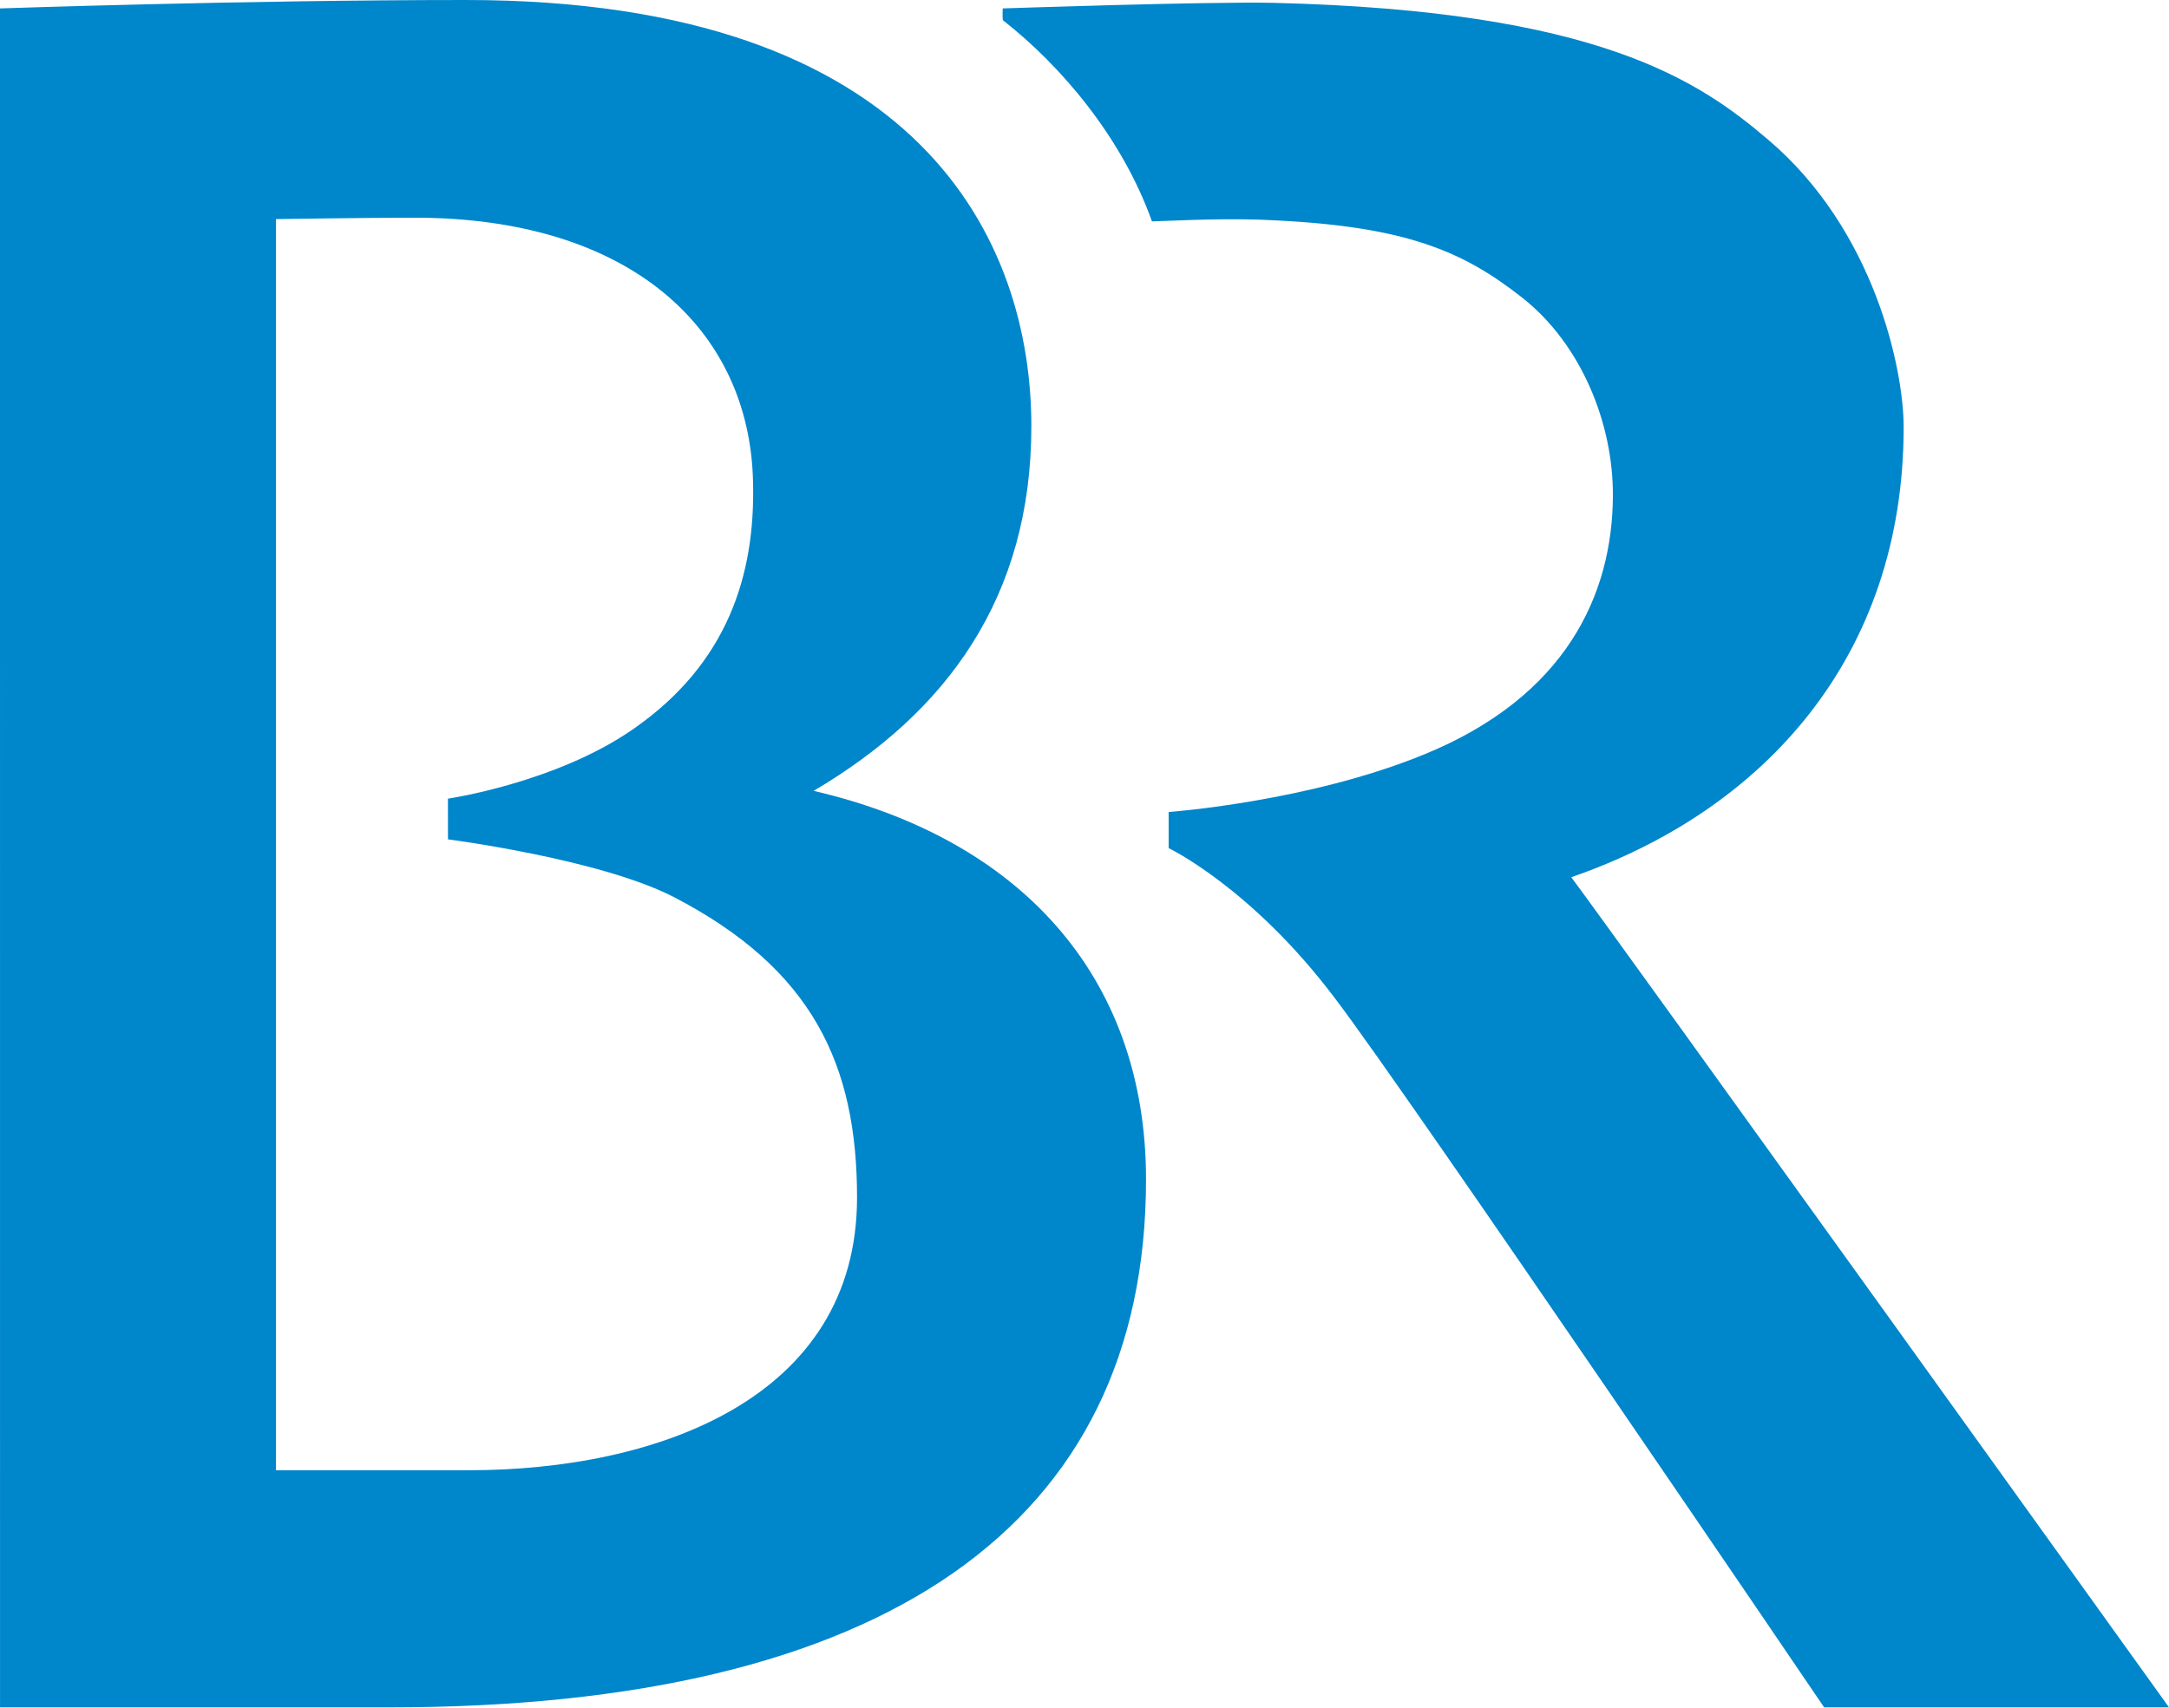
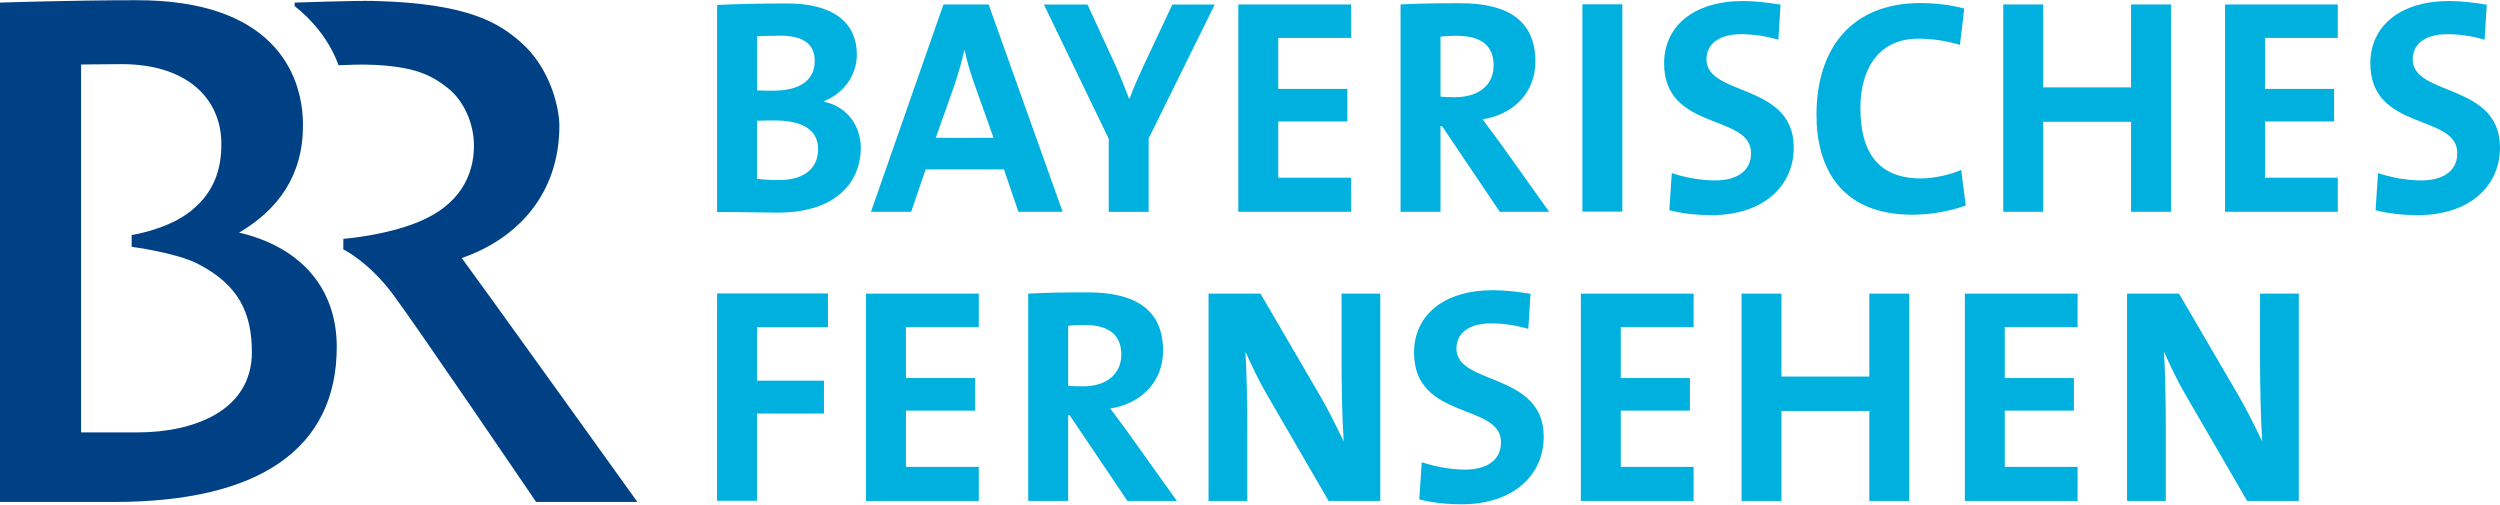
- <svg xmlns="http://www.w3.org/2000/svg" version="1.0" width="144.552" height="113.807" id="svg12241">
-   <defs id="defs12243" />
-   <path d="M 104.715,58.473 C 117.623,54.008 126.868,43.718 126.868,28.471 126.87,24.614 124.927,15.347 117.869,9.338 113.248,5.394 106.535,0.711 84.878,0.19 80.409,0.096 66.825,0.561 66.825,0.561 c 0,-0.002 -0.032,0.765 0.025,0.796 3.857,3.021 7.919,7.791 9.922,13.4 2.066,-0.065 5.205,-0.246 8.288,-0.065 8.694,0.434 12.477,2.068 16.389,5.151 3.946,3.107 6.072,8.408 6.041,13.219 -0.031,6.593 -3.145,13.398 -12.633,17.248 -7.697,3.145 -16.973,3.816 -16.973,3.816 l 0,2.406 c 0,0 5.545,2.651 11.089,10.018 4.811,6.309 32.596,47.257 32.596,47.257 l 22.984,0 c 0,0 -37.125,-51.731 -39.837,-55.334 z m -73.474,39.528 -12.848,0 0,-83.396 c 0.181,0 5.757,-0.094 9.244,-0.094 14.355,0 22.334,7.423 22.549,17.619 0.157,6.199 -1.697,12.115 -8.006,16.483 -5.151,3.572 -12.327,4.623 -12.327,4.623 l 0.002,2.712 c 0,0 10.045,1.294 14.999,3.819 9.307,4.809 12.263,11.214 12.263,20.056 0.002,13.407 -13.367,18.178 -25.875,18.178 M 54.223,52.716 C 63.065,47.511 68.734,39.837 68.734,28.408 68.736,16.175 61.462,0 31.051,0 16.358,0 0,0.561 0,0.561 l 0.002,113.246 25.938,0 c 33,0 50.436,-12.169 50.436,-35.182 0.002,-13.709 -8.596,-22.77 -22.153,-25.909 z" id="_92567304" style="fill:#0086cb;fill-opacity:1;fill-rule:evenodd" />
+ <svg xmlns="http://www.w3.org/2000/svg" height="121" width="600" version="1.1">
+   <defs />
+   <g fill-rule="nonzero" transform="translate(447.5174,1226.53)">
+     <path d="m-336.7-1164.6c13.654-4.726,23.433-15.618,23.433-31.772,0-4.058-2.068-13.89-9.504-20.239-4.909-4.189-12.005-9.125-34.914-9.688-4.739-0.118-19.126,0.393-19.126,0.393s-0.013,0.812,0.039,0.864c4.085,3.168,8.392,8.221,10.499,14.165,2.186-0.079,5.498-0.249,8.758-0.079,9.203,0.497,13.209,2.212,17.372,5.472,4.163,3.273,6.402,8.889,6.375,13.981-0.026,6.965-3.325,14.165-13.379,18.262-8.13,3.312-17.961,4.032-17.961,4.032l-0.013,2.54s5.891,2.815,11.782,10.604c5.066,6.703,34.482,49.995,34.482,49.995h24.31s-39.274-54.721-42.154-58.531" fill="#004185" />
+     <path d="m-390.13-1170.7c9.334-5.511,15.33-13.641,15.33-25.737,0-12.934-7.671-30.044-39.85-30.044-15.579,0-32.872,0.576-32.872,0.576v119.84h27.452c34.914,0,53.373-12.869,53.373-37.205,0-14.505-9.098-24.101-23.433-27.426m-24.324,47.94-13.602,0,0-88.287c0.183,0,6.101-0.092,9.792-0.092,15.186,0,23.617,7.868,23.865,18.655,0.144,6.546-1.807,12.829-8.483,17.451-5.446,3.77-13.039,4.896-13.039,4.896v2.841s10.617,1.375,15.867,4.071c9.871,5.066,12.986,11.874,12.986,21.208,0,14.191-14.152,19.257-27.387,19.257" fill="#004185" />
+     <path d="m-260.9-1175.5c-3.024,0-8.261-0.144-14.518-0.144v-49.694c4.189-0.223,10.682-0.367,16.809-0.367,10.761,0,16.731,4.346,16.731,12.306,0,4.949-3.168,9.295-7.881,11.141v0.144c5.891,1.257,8.837,6.114,8.837,11.128,0,7.226-4.935,15.487-19.977,15.487m0.668-42.468c-1.99,0-3.914,0.079-5.603,0.144v12.986c1.178,0.065,2.356,0.065,3.901,0.065,6.572,0,9.949-2.658,9.949-7.082,0-3.679-2.199-6.114-8.248-6.114m-1.401,20.344c-0.746,0-3.168,0-4.202,0.079v13.942c1.178,0.144,3.024,0.288,5.237,0.288,6.258,0,9.426-2.946,9.426-7.449,0-4.857-4.189-6.86-10.46-6.86" fill="#00b1e0" />
+     <path d="m-203.1-1175.7-3.469-10.172-18.799,0-3.469,10.172-9.648,0,17.398-49.76,10.84,0,17.765,49.76-10.617,0zm-10.617-30.817c-0.956-2.736-1.702-5.158-2.291-7.959h-0.065c-0.589,2.579-1.401,5.446-2.356,8.326l-4.503,12.685h13.864l-4.647-13.052z" fill="#00b1e0" />
+     <path d="m-171.84-1193.3,0,17.621-9.583,0,0-17.542-15.552-32.218,10.46,0,6.572,14.296c1.322,2.946,2.422,5.682,3.391,8.261h0.144c1.034-2.88,2.5-6.048,3.98-9.216l6.271-13.34h10.172l-15.853,32.139z" fill="#00b1e0" />
+     <path d="m-150.32-1175.7,0-49.76,27.06,0,0,8.025-17.477,0,0,12.24,16.587,0,0,7.815-16.587,0,0,13.497,17.477,0,0,8.182-27.06,0z" fill="#00b1e0" />
+     <path d="m-87.571-1175.7-13.864-20.566-0.367,0,0,20.566-9.583,0,0-49.76c3.901-0.223,8.549-0.301,14.296-0.301,10.997,0,18.066,3.836,18.066,14.008,0,7.37-5.158,12.685-12.672,13.864,1.388,1.833,2.801,3.757,4.045,5.446l11.939,16.744h-11.861zm-10.473-42.245c-1.401,0-2.801,0.078-3.757,0.223v14.374c0.655,0.079,1.99,0.144,3.469,0.144,5.747,0,9.282-2.946,9.282-7.593,0-4.791-2.946-7.148-8.994-7.148" fill="#00b1e0" />
+     <path fill="#00b1e0" d="m-67.743-1225.5,9.583,0,0,49.76-9.583,0,0-49.76z" />
+     <path d="m-36.704-1174.9c-3.535,0-7.082-0.367-10.172-1.178l0.589-8.915c2.801,0.956,6.781,1.767,10.394,1.767,4.87,0,8.627-1.99,8.627-6.572,0-9.504-20.867-5.158-20.867-21.522,0-8.85,7.004-14.963,18.956-14.963,2.788,0,6.035,0.367,8.994,0.877l-0.524,8.405c-2.801-0.812-5.891-1.322-8.915-1.322-5.538,0-8.339,2.5-8.339,6.048,0,8.915,20.946,5.603,20.946,21.156,0,9.36-7.449,16.22-19.689,16.22" fill="#00b1e0" />
+     <path d="m11.439-1175c-17.398,0-23.001-11.573-23.001-23.957,0-15.788,8.261-26.837,24.926-26.837,3.535,0,7.292,0.432,10.538,1.322l-1.034,8.706c-3.247-0.969-6.637-1.479-10.028-1.479-9.295,0-13.864,7.004-13.864,16.665,0,10.84,4.503,16.875,14.531,16.875,3.024,0,7.082-0.877,9.661-2.055l1.1,8.549c-3.679,1.322-8.182,2.212-12.829,2.212" fill="#00b1e0" />
+     <path d="m63.935-1175.7,0-21.6-21.09,0,0,21.6-9.583,0,0-49.76,9.583,0,0,19.899,21.09,0,0-19.899,9.583,0,0,49.76-9.583,0z" fill="#00b1e0" />
+     <path d="m86.495-1175.7,0-49.76,27.06,0,0,8.025-17.477,0,0,12.24,16.587,0,0,7.815-16.587,0,0,13.497,17.477,0,0,8.182-27.06,0z" fill="#00b1e0" />
+     <path d="m132.79-1174.9c-3.535,0-7.082-0.367-10.172-1.178l0.589-8.915c2.801,0.956,6.781,1.767,10.394,1.767,4.87,0,8.627-1.99,8.627-6.572,0-9.504-20.867-5.158-20.867-21.522,0-8.85,7.004-14.963,18.956-14.963,2.801,0,6.035,0.367,8.994,0.877l-0.524,8.405c-2.801-0.812-5.891-1.322-8.915-1.322-5.538,0-8.339,2.5-8.339,6.048,0,8.915,20.946,5.603,20.946,21.156,0,9.36-7.449,16.22-19.689,16.22" fill="#00b1e0" />
+     <path d="m-265.84-1148,0,12.829,16.076,0,0,7.894-16.076,0,0,20.933-9.583,0,0-49.76,26.614,0,0,8.104-17.032,0z" fill="#00b1e0" />
+     <path d="m-239.67-1106.3,0-49.76,27.06,0,0,8.025-17.477,0,0,12.24,16.587,0,0,7.815-16.587,0,0,13.497,17.477,0,0,8.182-27.06,0z" fill="#00b1e0" />
+     <path d="m-176.93-1106.3-13.864-20.566-0.367,0,0,20.566-9.583,0,0-49.76c3.901-0.223,8.549-0.301,14.296-0.301,10.997,0,18.066,3.836,18.066,14.008,0,7.37-5.158,12.685-12.672,13.864,1.401,1.846,2.788,3.757,4.045,5.459l11.952,16.731h-11.874zm-10.473-42.245c-1.401,0-2.801,0.078-3.757,0.223v14.374c0.668,0.079,1.99,0.144,3.469,0.144,5.747,0,9.282-2.946,9.282-7.593,0-4.791-2.946-7.148-8.994-7.148" fill="#00b1e0" />
+     <path d="m-128.64-1106.3-14.597-25.148c-2.212-3.744-3.901-7.436-5.38-10.682,0.288,4.281,0.445,12.096,0.445,18.066v17.765h-9.295v-49.76h12.463l13.851,23.734c2.291,3.836,4.281,7.96,6.127,11.73-0.367-5.014-0.524-13.864-0.524-19.99v-15.474h9.295v49.76h-12.384z" fill="#00b1e0" />
+     <path d="m-96.716-1105.5c-3.535,0-7.082-0.367-10.172-1.178l0.589-8.928c2.801,0.969,6.781,1.78,10.394,1.78,4.87,0,8.627-1.99,8.627-6.572,0-9.504-20.867-5.158-20.867-21.522,0-8.85,7.004-14.963,18.943-14.963,2.801,0,6.048,0.367,9.007,0.877l-0.524,8.405c-2.801-0.812-5.891-1.322-8.915-1.322-5.538,0-8.339,2.5-8.339,6.035,0,8.928,20.946,5.616,20.946,21.169,0,9.36-7.449,16.22-19.689,16.22" fill="#00b1e0" />
+     <path d="m-68.11-1106.3,0-49.76,27.06,0,0,8.025-17.477,0,0,12.24,16.587,0,0,7.815-16.587,0,0,13.497,17.477,0,0,8.182-27.06,0z" fill="#00b1e0" />
+     <path d="m1.121-1106.3,0-21.6-21.09,0,0,21.6-9.583,0,0-49.76,9.583,0,0,19.899,21.09,0,0-19.899,9.583,0,0,49.76-9.583,0z" fill="#00b1e0" />
+     <path d="m24.047-1106.3,0-49.76,27.06,0,0,8.025-17.477,0,0,12.24,16.587,0,0,7.815-16.587,0,0,13.497,17.477,0,0,8.182-27.06,0z" fill="#00b1e0" />
+     <path d="m91.805-1106.3-14.597-25.148c-2.212-3.744-3.914-7.436-5.38-10.682,0.288,4.281,0.445,12.096,0.445,18.066v17.765h-9.295v-49.76h12.463l13.864,23.734c2.278,3.836,4.268,7.96,6.114,11.73-0.367-5.014-0.524-13.864-0.524-19.99v-15.474h9.295v49.76h-12.384z" fill="#00b1e0" />
+   </g>
</svg>
